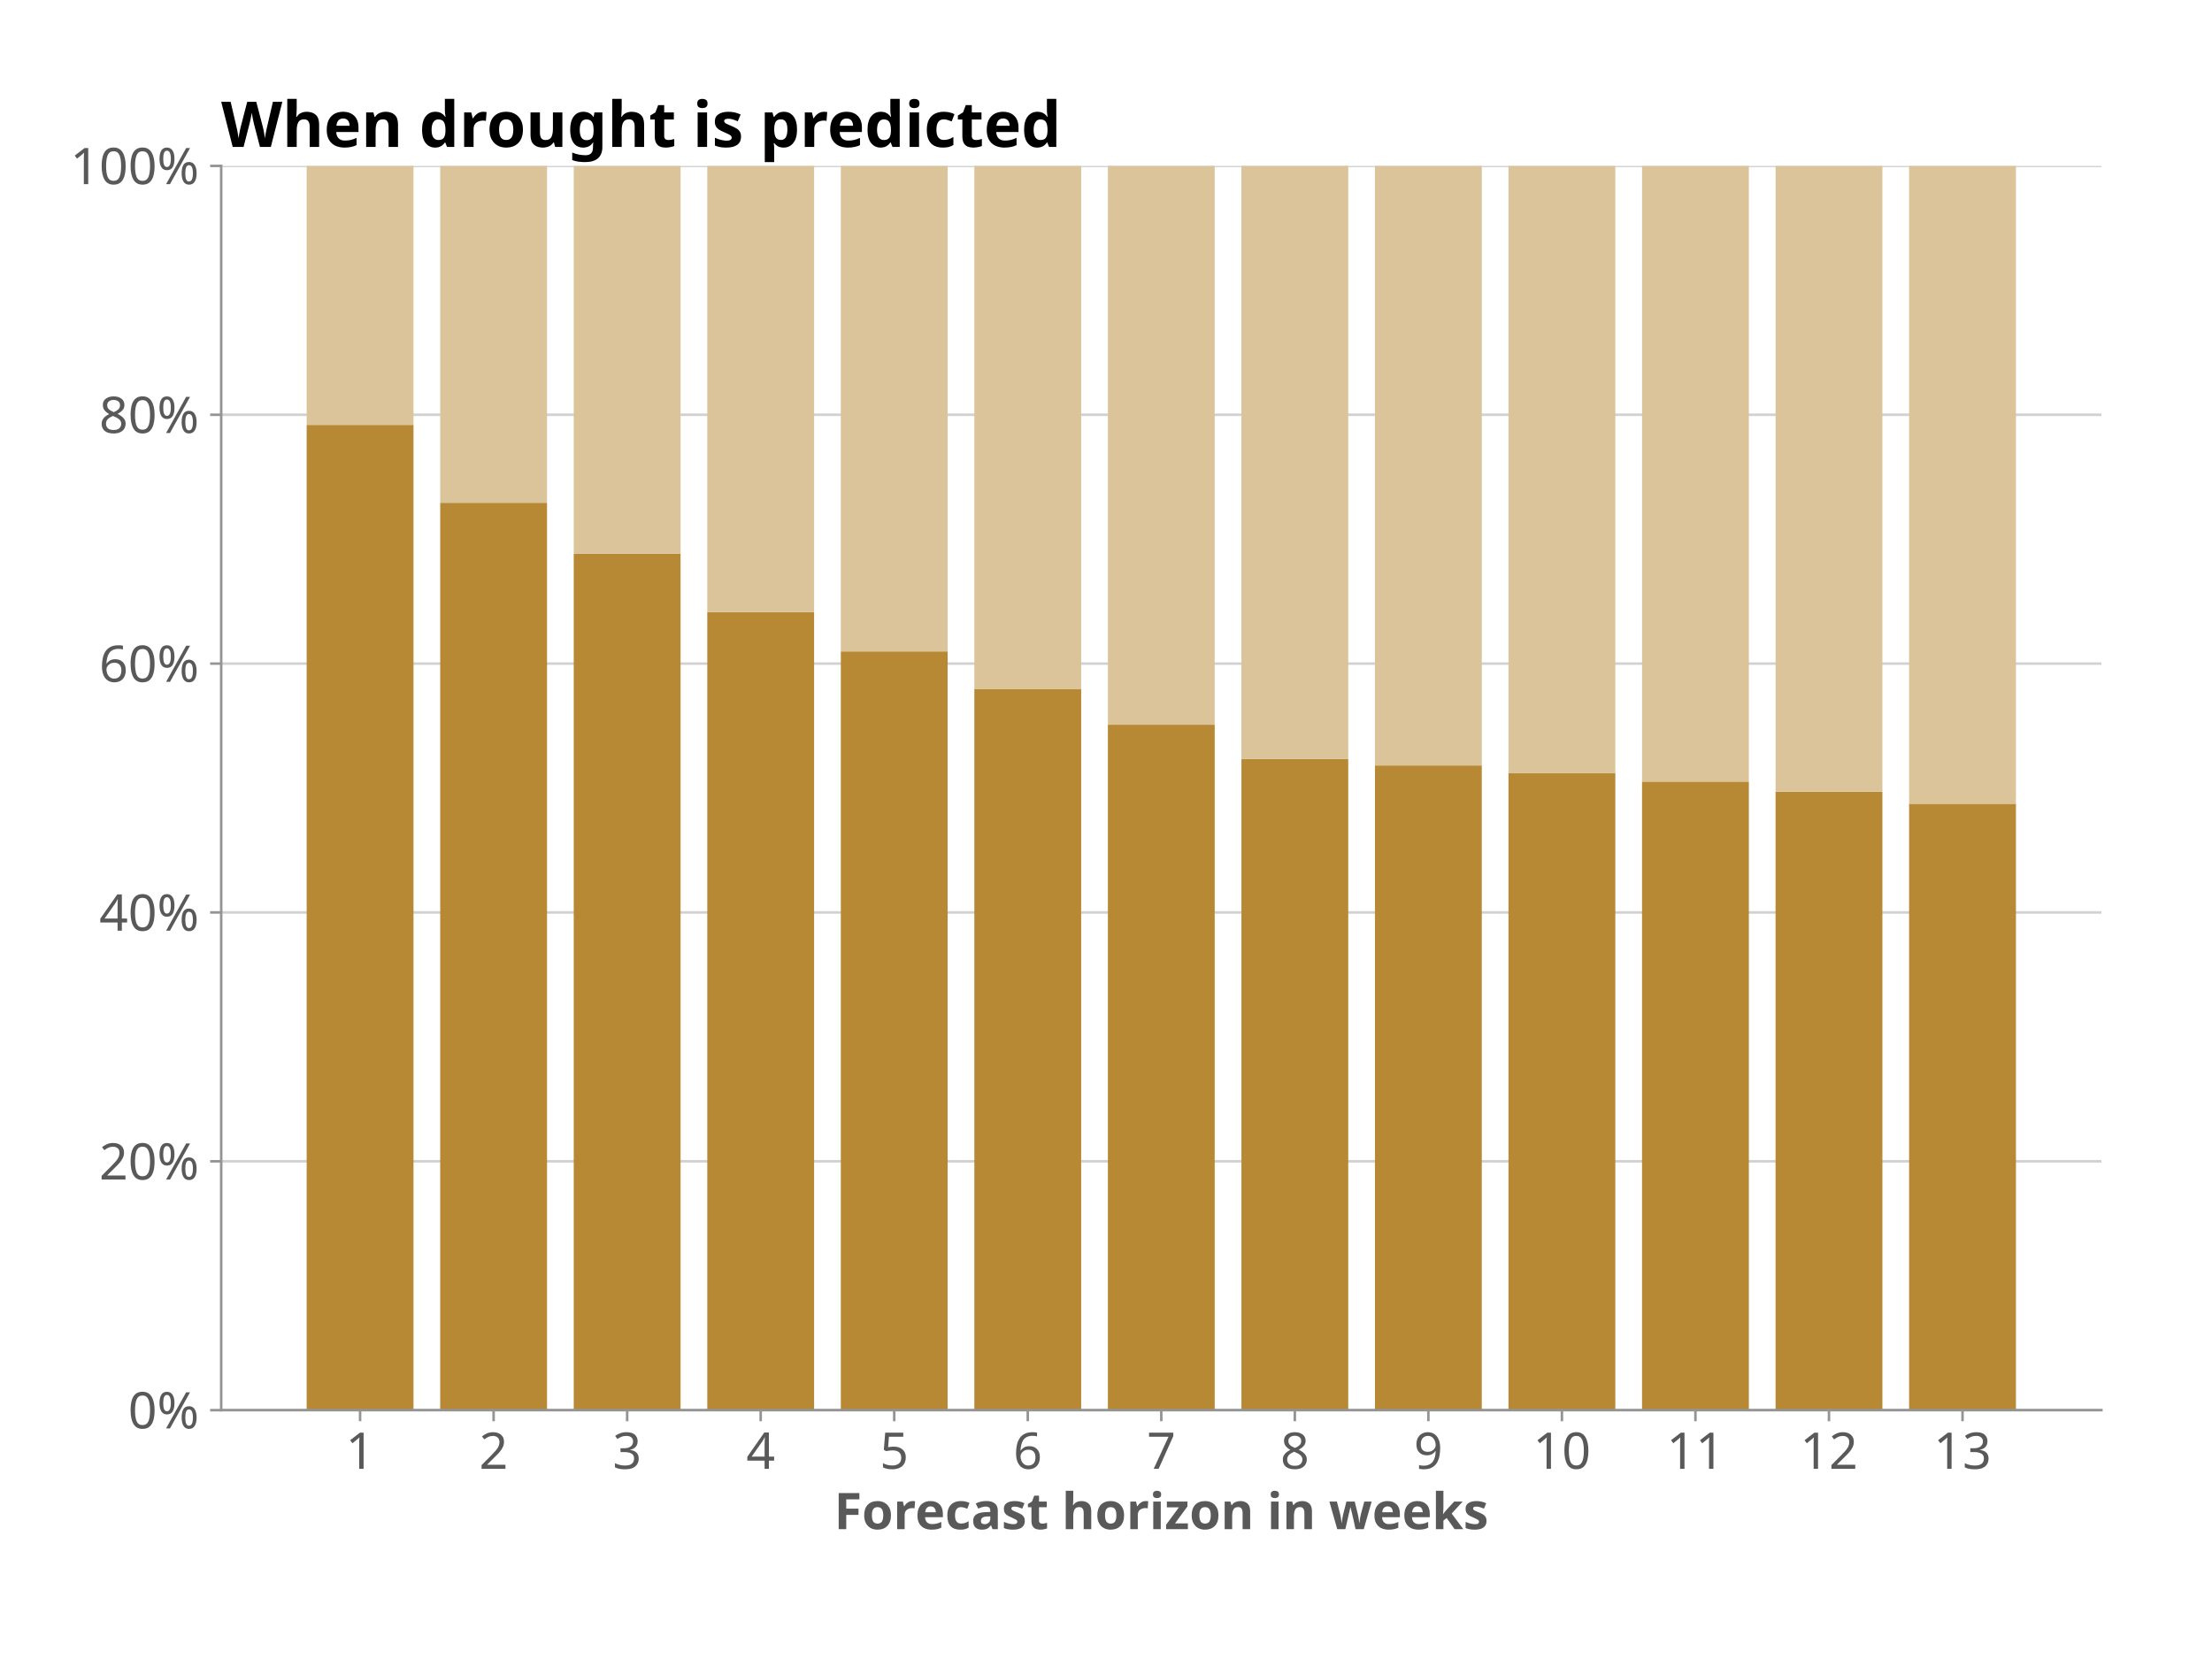
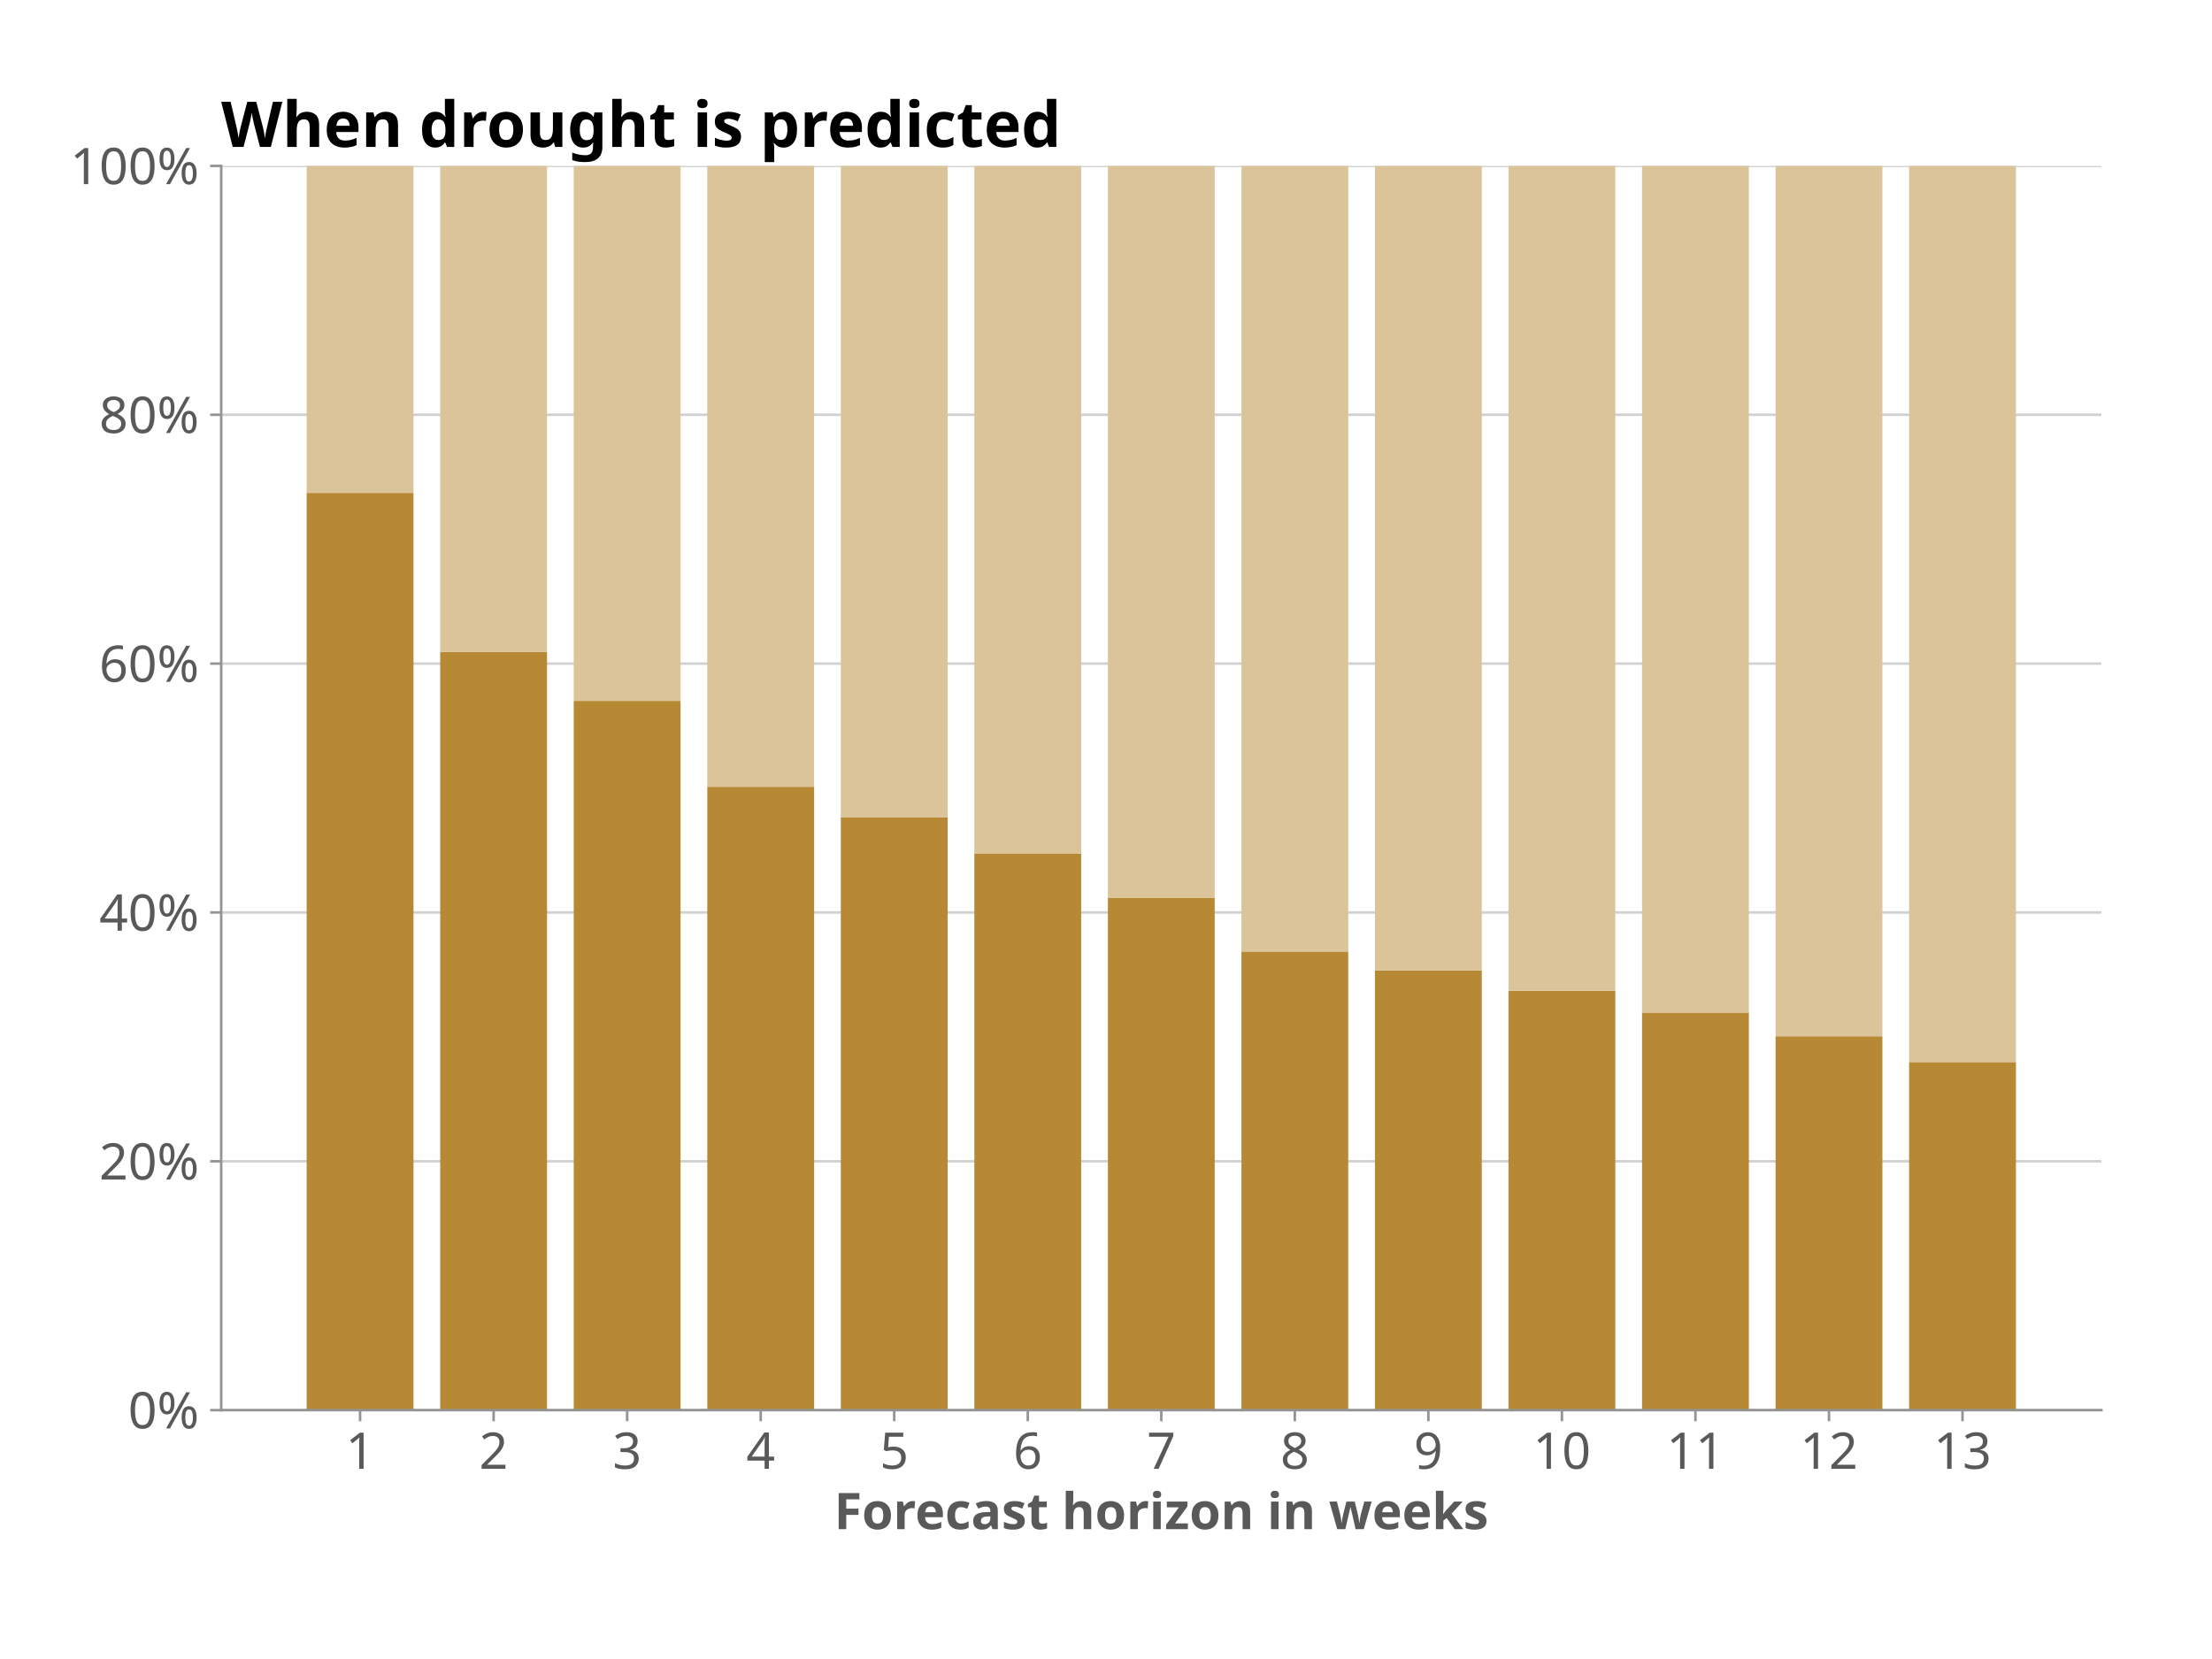
<svg xmlns="http://www.w3.org/2000/svg" xmlns:xlink="http://www.w3.org/1999/xlink" width="699.84px" height="524.88px" viewBox="0 0 699.84 524.88" version="1.1">
  <defs>
    <style type="text/css">*{stroke-linejoin: round; stroke-linecap: butt}</style>
  </defs>
  <g id="figure-forecast_truefalse_summary-yd">
    <g id="patch_1">
      <path d="M 0 524.88  L 699.84 524.88  L 699.84 0  L 0 0  z " style="fill: #ffffff" />
    </g>
    <g id="axis-forecast_truefalse_summary-yd">
      <g id="patch_2">
        <path d="M 69.984 446.148  L 664.848 446.148  L 664.848 52.488  L 69.984 52.488  z " style="fill: #ffffff" />
      </g>
      <g id="matplotlib.axis_1">
        <g id="xtick_1">
          <g id="line2d_1">
            <defs>
-               <path id="m9111100bbe" d="M 0 0  L 0 3.5  " style="stroke: #949494; stroke-width: 0.8" />
+               <path id="mf6dcfd36db" d="M 0 0  L 0 3.5  " style="stroke: #949494; stroke-width: 0.8" />
            </defs>
            <g>
-               <use xlink:href="#m9111100bbe" x="113.923" y="446.148" style="fill: #949494; stroke: #949494; stroke-width: 0.8" />
+               <use xlink:href="#mf6dcfd36db" x="113.923" y="446.148" style="fill: #949494; stroke: #949494; stroke-width: 0.8" />
            </g>
          </g>
          <g id="text_1">
            <text style="font-weight: 300; font-size: 16px; font-family: 'Source Sans 3', sans-serif; text-anchor: middle; fill: #595959" x="113.923" y="464.7" transform="rotate(-0 113.9228 464.7005)">1</text>
          </g>
        </g>
        <g id="xtick_2">
          <g id="line2d_2">
            <g>
-               <use xlink:href="#m9111100bbe" x="156.172" y="446.148" style="fill: #949494; stroke: #949494; stroke-width: 0.8" />
+               <use xlink:href="#mf6dcfd36db" x="156.172" y="446.148" style="fill: #949494; stroke: #949494; stroke-width: 0.8" />
            </g>
          </g>
          <g id="text_2">
            <text style="font-weight: 300; font-size: 16px; font-family: 'Source Sans 3', sans-serif; text-anchor: middle; fill: #595959" x="156.172" y="464.7" transform="rotate(-0 156.1717 464.7005)">2</text>
          </g>
        </g>
        <g id="xtick_3">
          <g id="line2d_3">
            <g>
-               <use xlink:href="#m9111100bbe" x="198.421" y="446.148" style="fill: #949494; stroke: #949494; stroke-width: 0.8" />
+               <use xlink:href="#mf6dcfd36db" x="198.421" y="446.148" style="fill: #949494; stroke: #949494; stroke-width: 0.8" />
            </g>
          </g>
          <g id="text_3">
            <text style="font-weight: 300; font-size: 16px; font-family: 'Source Sans 3', sans-serif; text-anchor: middle; fill: #595959" x="198.421" y="464.7" transform="rotate(-0 198.4205 464.7005)">3</text>
          </g>
        </g>
        <g id="xtick_4">
          <g id="line2d_4">
            <g>
-               <use xlink:href="#m9111100bbe" x="240.669" y="446.148" style="fill: #949494; stroke: #949494; stroke-width: 0.8" />
+               <use xlink:href="#mf6dcfd36db" x="240.669" y="446.148" style="fill: #949494; stroke: #949494; stroke-width: 0.8" />
            </g>
          </g>
          <g id="text_4">
            <text style="font-weight: 300; font-size: 16px; font-family: 'Source Sans 3', sans-serif; text-anchor: middle; fill: #595959" x="240.669" y="464.7" transform="rotate(-0 240.6694 464.7005)">4</text>
          </g>
        </g>
        <g id="xtick_5">
          <g id="line2d_5">
            <g>
-               <use xlink:href="#m9111100bbe" x="282.918" y="446.148" style="fill: #949494; stroke: #949494; stroke-width: 0.8" />
+               <use xlink:href="#mf6dcfd36db" x="282.918" y="446.148" style="fill: #949494; stroke: #949494; stroke-width: 0.8" />
            </g>
          </g>
          <g id="text_5">
            <text style="font-weight: 300; font-size: 16px; font-family: 'Source Sans 3', sans-serif; text-anchor: middle; fill: #595959" x="282.918" y="464.7" transform="rotate(-0 282.9183 464.7005)">5</text>
          </g>
        </g>
        <g id="xtick_6">
          <g id="line2d_6">
            <g>
-               <use xlink:href="#m9111100bbe" x="325.167" y="446.148" style="fill: #949494; stroke: #949494; stroke-width: 0.8" />
+               <use xlink:href="#mf6dcfd36db" x="325.167" y="446.148" style="fill: #949494; stroke: #949494; stroke-width: 0.8" />
            </g>
          </g>
          <g id="text_6">
            <text style="font-weight: 300; font-size: 16px; font-family: 'Source Sans 3', sans-serif; text-anchor: middle; fill: #595959" x="325.167" y="464.7" transform="rotate(-0 325.1671 464.7005)">6</text>
          </g>
        </g>
        <g id="xtick_7">
          <g id="line2d_7">
            <g>
-               <use xlink:href="#m9111100bbe" x="367.416" y="446.148" style="fill: #949494; stroke: #949494; stroke-width: 0.8" />
+               <use xlink:href="#mf6dcfd36db" x="367.416" y="446.148" style="fill: #949494; stroke: #949494; stroke-width: 0.8" />
            </g>
          </g>
          <g id="text_7">
            <text style="font-weight: 300; font-size: 16px; font-family: 'Source Sans 3', sans-serif; text-anchor: middle; fill: #595959" x="367.416" y="464.7" transform="rotate(-0 367.416 464.7005)">7</text>
          </g>
        </g>
        <g id="xtick_8">
          <g id="line2d_8">
            <g>
-               <use xlink:href="#m9111100bbe" x="409.665" y="446.148" style="fill: #949494; stroke: #949494; stroke-width: 0.8" />
+               <use xlink:href="#mf6dcfd36db" x="409.665" y="446.148" style="fill: #949494; stroke: #949494; stroke-width: 0.8" />
            </g>
          </g>
          <g id="text_8">
            <text style="font-weight: 300; font-size: 16px; font-family: 'Source Sans 3', sans-serif; text-anchor: middle; fill: #595959" x="409.665" y="464.7" transform="rotate(-0 409.6649 464.7005)">8</text>
          </g>
        </g>
        <g id="xtick_9">
          <g id="line2d_9">
            <g>
-               <use xlink:href="#m9111100bbe" x="451.914" y="446.148" style="fill: #949494; stroke: #949494; stroke-width: 0.8" />
+               <use xlink:href="#mf6dcfd36db" x="451.914" y="446.148" style="fill: #949494; stroke: #949494; stroke-width: 0.8" />
            </g>
          </g>
          <g id="text_9">
            <text style="font-weight: 300; font-size: 16px; font-family: 'Source Sans 3', sans-serif; text-anchor: middle; fill: #595959" x="451.914" y="464.7" transform="rotate(-0 451.9137 464.7005)">9</text>
          </g>
        </g>
        <g id="xtick_10">
          <g id="line2d_10">
            <g>
-               <use xlink:href="#m9111100bbe" x="494.163" y="446.148" style="fill: #949494; stroke: #949494; stroke-width: 0.8" />
+               <use xlink:href="#mf6dcfd36db" x="494.163" y="446.148" style="fill: #949494; stroke: #949494; stroke-width: 0.8" />
            </g>
          </g>
          <g id="text_10">
            <text style="font-weight: 300; font-size: 16px; font-family: 'Source Sans 3', sans-serif; text-anchor: middle; fill: #595959" x="494.163" y="464.7" transform="rotate(-0 494.1626 464.7005)">10</text>
          </g>
        </g>
        <g id="xtick_11">
          <g id="line2d_11">
            <g>
-               <use xlink:href="#m9111100bbe" x="536.411" y="446.148" style="fill: #949494; stroke: #949494; stroke-width: 0.8" />
+               <use xlink:href="#mf6dcfd36db" x="536.411" y="446.148" style="fill: #949494; stroke: #949494; stroke-width: 0.8" />
            </g>
          </g>
          <g id="text_11">
            <text style="font-weight: 300; font-size: 16px; font-family: 'Source Sans 3', sans-serif; text-anchor: middle; fill: #595959" x="536.411" y="464.7" transform="rotate(-0 536.4115 464.7005)">11</text>
          </g>
        </g>
        <g id="xtick_12">
          <g id="line2d_12">
            <g>
-               <use xlink:href="#m9111100bbe" x="578.66" y="446.148" style="fill: #949494; stroke: #949494; stroke-width: 0.8" />
+               <use xlink:href="#mf6dcfd36db" x="578.66" y="446.148" style="fill: #949494; stroke: #949494; stroke-width: 0.8" />
            </g>
          </g>
          <g id="text_12">
            <text style="font-weight: 300; font-size: 16px; font-family: 'Source Sans 3', sans-serif; text-anchor: middle; fill: #595959" x="578.66" y="464.7" transform="rotate(-0 578.6603 464.7005)">12</text>
          </g>
        </g>
        <g id="xtick_13">
          <g id="line2d_13">
            <g>
-               <use xlink:href="#m9111100bbe" x="620.909" y="446.148" style="fill: #949494; stroke: #949494; stroke-width: 0.8" />
+               <use xlink:href="#mf6dcfd36db" x="620.909" y="446.148" style="fill: #949494; stroke: #949494; stroke-width: 0.8" />
            </g>
          </g>
          <g id="text_13">
            <text style="font-weight: 300; font-size: 16px; font-family: 'Source Sans 3', sans-serif; text-anchor: middle; fill: #595959" x="620.909" y="464.7" transform="rotate(-0 620.9092 464.7005)">13</text>
          </g>
        </g>
        <g id="text_14">
          <text style="font-weight: 600; font-size: 16px; font-family: 'Source Sans 3', sans-serif; text-anchor: middle; fill: #595959" x="367.416" y="483.805" transform="rotate(-0 367.416 483.8055)">Forecast horizon in weeks</text>
        </g>
      </g>
      <g id="matplotlib.axis_2">
        <g id="ytick_1">
          <g id="line2d_14">
-             <path d="M 69.984 446.148  L 664.848 446.148  " clip-path="url(#p889e76903b)" style="fill: none; stroke: #d1d1d1; stroke-width: 0.8; stroke-linecap: square" />
+             <path d="M 69.984 446.148  L 664.848 446.148  " clip-path="url(#p328d33f4fe)" style="fill: none; stroke: #d1d1d1; stroke-width: 0.8; stroke-linecap: square" />
          </g>
          <g id="line2d_15">
            <defs>
-               <path id="m614da2c227" d="M 0 0  L -3.5 0  " style="stroke: #949494; stroke-width: 0.8" />
+               <path id="m80951f7993" d="M 0 0  L -3.5 0  " style="stroke: #949494; stroke-width: 0.8" />
            </defs>
            <g>
-               <use xlink:href="#m614da2c227" x="69.984" y="446.148" style="fill: #949494; stroke: #949494; stroke-width: 0.8" />
+               <use xlink:href="#m80951f7993" x="69.984" y="446.148" style="fill: #949494; stroke: #949494; stroke-width: 0.8" />
            </g>
          </g>
          <g id="text_15">
            <text style="font-weight: 300; font-size: 16px; font-family: 'Source Sans 3', sans-serif; text-anchor: end; fill: #595959" x="62.984" y="451.924" transform="rotate(-0 62.984 451.9242)">0%</text>
          </g>
        </g>
        <g id="ytick_2">
          <g id="line2d_16">
-             <path d="M 69.984 367.416  L 664.848 367.416  " clip-path="url(#p889e76903b)" style="fill: none; stroke: #d1d1d1; stroke-width: 0.8; stroke-linecap: square" />
+             <path d="M 69.984 367.416  L 664.848 367.416  " clip-path="url(#p328d33f4fe)" style="fill: none; stroke: #d1d1d1; stroke-width: 0.8; stroke-linecap: square" />
          </g>
          <g id="line2d_17">
            <g>
-               <use xlink:href="#m614da2c227" x="69.984" y="367.416" style="fill: #949494; stroke: #949494; stroke-width: 0.8" />
+               <use xlink:href="#m80951f7993" x="69.984" y="367.416" style="fill: #949494; stroke: #949494; stroke-width: 0.8" />
            </g>
          </g>
          <g id="text_16">
            <text style="font-weight: 300; font-size: 16px; font-family: 'Source Sans 3', sans-serif; text-anchor: end; fill: #595959" x="62.984" y="373.192" transform="rotate(-0 62.984 373.1923)">20%</text>
          </g>
        </g>
        <g id="ytick_3">
          <g id="line2d_18">
-             <path d="M 69.984 288.684  L 664.848 288.684  " clip-path="url(#p889e76903b)" style="fill: none; stroke: #d1d1d1; stroke-width: 0.8; stroke-linecap: square" />
+             <path d="M 69.984 288.684  L 664.848 288.684  " clip-path="url(#p328d33f4fe)" style="fill: none; stroke: #d1d1d1; stroke-width: 0.8; stroke-linecap: square" />
          </g>
          <g id="line2d_19">
            <g>
-               <use xlink:href="#m614da2c227" x="69.984" y="288.684" style="fill: #949494; stroke: #949494; stroke-width: 0.8" />
+               <use xlink:href="#m80951f7993" x="69.984" y="288.684" style="fill: #949494; stroke: #949494; stroke-width: 0.8" />
            </g>
          </g>
          <g id="text_17">
            <text style="font-weight: 300; font-size: 16px; font-family: 'Source Sans 3', sans-serif; text-anchor: end; fill: #595959" x="62.984" y="294.46" transform="rotate(-0 62.984 294.4602)">40%</text>
          </g>
        </g>
        <g id="ytick_4">
          <g id="line2d_20">
-             <path d="M 69.984 209.952  L 664.848 209.952  " clip-path="url(#p889e76903b)" style="fill: none; stroke: #d1d1d1; stroke-width: 0.8; stroke-linecap: square" />
+             <path d="M 69.984 209.952  L 664.848 209.952  " clip-path="url(#p328d33f4fe)" style="fill: none; stroke: #d1d1d1; stroke-width: 0.8; stroke-linecap: square" />
          </g>
          <g id="line2d_21">
            <g>
-               <use xlink:href="#m614da2c227" x="69.984" y="209.952" style="fill: #949494; stroke: #949494; stroke-width: 0.8" />
+               <use xlink:href="#m80951f7993" x="69.984" y="209.952" style="fill: #949494; stroke: #949494; stroke-width: 0.8" />
            </g>
          </g>
          <g id="text_18">
            <text style="font-weight: 300; font-size: 16px; font-family: 'Source Sans 3', sans-serif; text-anchor: end; fill: #595959" x="62.984" y="215.728" transform="rotate(-0 62.984 215.7283)">60%</text>
          </g>
        </g>
        <g id="ytick_5">
          <g id="line2d_22">
-             <path d="M 69.984 131.22  L 664.848 131.22  " clip-path="url(#p889e76903b)" style="fill: none; stroke: #d1d1d1; stroke-width: 0.8; stroke-linecap: square" />
+             <path d="M 69.984 131.22  L 664.848 131.22  " clip-path="url(#p328d33f4fe)" style="fill: none; stroke: #d1d1d1; stroke-width: 0.8; stroke-linecap: square" />
          </g>
          <g id="line2d_23">
            <g>
-               <use xlink:href="#m614da2c227" x="69.984" y="131.22" style="fill: #949494; stroke: #949494; stroke-width: 0.8" />
+               <use xlink:href="#m80951f7993" x="69.984" y="131.22" style="fill: #949494; stroke: #949494; stroke-width: 0.8" />
            </g>
          </g>
          <g id="text_19">
            <text style="font-weight: 300; font-size: 16px; font-family: 'Source Sans 3', sans-serif; text-anchor: end; fill: #595959" x="62.984" y="136.996" transform="rotate(-0 62.984 136.9963)">80%</text>
          </g>
        </g>
        <g id="ytick_6">
          <g id="line2d_24">
-             <path d="M 69.984 52.488  L 664.848 52.488  " clip-path="url(#p889e76903b)" style="fill: none; stroke: #d1d1d1; stroke-width: 0.8; stroke-linecap: square" />
+             <path d="M 69.984 52.488  L 664.848 52.488  " clip-path="url(#p328d33f4fe)" style="fill: none; stroke: #d1d1d1; stroke-width: 0.8; stroke-linecap: square" />
          </g>
          <g id="line2d_25">
            <g>
-               <use xlink:href="#m614da2c227" x="69.984" y="52.488" style="fill: #949494; stroke: #949494; stroke-width: 0.8" />
+               <use xlink:href="#m80951f7993" x="69.984" y="52.488" style="fill: #949494; stroke: #949494; stroke-width: 0.8" />
            </g>
          </g>
          <g id="text_20">
            <text style="font-weight: 300; font-size: 16px; font-family: 'Source Sans 3', sans-serif; text-anchor: end; fill: #595959" x="62.984" y="58.264" transform="rotate(-0 62.984 58.26425)">100%</text>
          </g>
        </g>
      </g>
      <g id="FillBetweenPolyCollection_1">
-         <path d="M 97.023 446.148  L 97.023 134.429  L 130.822 134.429  L 130.822 446.148  L 130.822 446.148  L 97.023 446.148  z " clip-path="url(#p889e76903b)" style="fill: #b78935" />
+         <path d="M 97.023 446.148  L 97.023 155.962  L 130.822 155.962  L 130.822 446.148  L 130.822 446.148  L 97.023 446.148  z " clip-path="url(#p328d33f4fe)" style="fill: #b78935" />
      </g>
      <g id="FillBetweenPolyCollection_2">
-         <path d="M 97.023 52.488  L 97.023 134.429  L 130.822 134.429  L 130.822 52.488  L 130.822 52.488  L 97.023 52.488  z " clip-path="url(#p889e76903b)" style="fill: #dbc49a" />
+         <path d="M 97.023 52.488  L 97.023 155.962  L 130.822 155.962  L 130.822 52.488  L 130.822 52.488  L 97.023 52.488  z " clip-path="url(#p328d33f4fe)" style="fill: #dbc49a" />
      </g>
      <g id="FillBetweenPolyCollection_3">
-         <path d="M 139.272 446.148  L 139.272 159.058  L 173.071 159.058  L 173.071 446.148  L 173.071 446.148  L 139.272 446.148  z " clip-path="url(#p889e76903b)" style="fill: #b78935" />
+         <path d="M 139.272 446.148  L 139.272 206.272  L 173.071 206.272  L 173.071 446.148  L 173.071 446.148  L 139.272 446.148  z " clip-path="url(#p328d33f4fe)" style="fill: #b78935" />
      </g>
      <g id="FillBetweenPolyCollection_4">
-         <path d="M 139.272 52.488  L 139.272 159.058  L 173.071 159.058  L 173.071 52.488  L 173.071 52.488  L 139.272 52.488  z " clip-path="url(#p889e76903b)" style="fill: #dbc49a" />
+         <path d="M 139.272 52.488  L 139.272 206.272  L 173.071 206.272  L 173.071 52.488  L 173.071 52.488  L 139.272 52.488  z " clip-path="url(#p328d33f4fe)" style="fill: #dbc49a" />
      </g>
      <g id="FillBetweenPolyCollection_5">
-         <path d="M 181.521 446.148  L 181.521 175.122  L 215.32 175.122  L 215.32 446.148  L 215.32 446.148  L 181.521 446.148  z " clip-path="url(#p889e76903b)" style="fill: #b78935" />
+         <path d="M 181.521 446.148  L 181.521 221.754  L 215.32 221.754  L 215.32 446.148  L 215.32 446.148  L 181.521 446.148  z " clip-path="url(#p328d33f4fe)" style="fill: #b78935" />
      </g>
      <g id="FillBetweenPolyCollection_6">
-         <path d="M 181.521 52.488  L 181.521 175.122  L 215.32 175.122  L 215.32 52.488  L 215.32 52.488  L 181.521 52.488  z " clip-path="url(#p889e76903b)" style="fill: #dbc49a" />
+         <path d="M 181.521 52.488  L 181.521 221.754  L 215.32 221.754  L 215.32 52.488  L 215.32 52.488  L 181.521 52.488  z " clip-path="url(#p328d33f4fe)" style="fill: #dbc49a" />
      </g>
      <g id="FillBetweenPolyCollection_7">
-         <path d="M 223.77 446.148  L 223.77 193.687  L 257.569 193.687  L 257.569 446.148  L 257.569 446.148  L 223.77 446.148  z " clip-path="url(#p889e76903b)" style="fill: #b78935" />
+         <path d="M 223.77 446.148  L 223.77 248.927  L 257.569 248.927  L 257.569 446.148  L 257.569 446.148  L 223.77 446.148  z " clip-path="url(#p328d33f4fe)" style="fill: #b78935" />
      </g>
      <g id="FillBetweenPolyCollection_8">
-         <path d="M 223.77 52.488  L 223.77 193.687  L 257.569 193.687  L 257.569 52.488  L 257.569 52.488  L 223.77 52.488  z " clip-path="url(#p889e76903b)" style="fill: #dbc49a" />
+         <path d="M 223.77 52.488  L 223.77 248.927  L 257.569 248.927  L 257.569 52.488  L 257.569 52.488  L 223.77 52.488  z " clip-path="url(#p328d33f4fe)" style="fill: #dbc49a" />
      </g>
      <g id="FillBetweenPolyCollection_9">
-         <path d="M 266.019 446.148  L 266.019 206.091  L 299.818 206.091  L 299.818 446.148  L 299.818 446.148  L 266.019 446.148  z " clip-path="url(#p889e76903b)" style="fill: #b78935" />
+         <path d="M 266.019 446.148  L 266.019 258.633  L 299.818 258.633  L 299.818 446.148  L 299.818 446.148  L 266.019 446.148  z " clip-path="url(#p328d33f4fe)" style="fill: #b78935" />
      </g>
      <g id="FillBetweenPolyCollection_10">
-         <path d="M 266.019 52.488  L 266.019 206.091  L 299.818 206.091  L 299.818 52.488  L 299.818 52.488  L 266.019 52.488  z " clip-path="url(#p889e76903b)" style="fill: #dbc49a" />
+         <path d="M 266.019 52.488  L 266.019 258.633  L 299.818 258.633  L 299.818 52.488  L 299.818 52.488  L 266.019 52.488  z " clip-path="url(#p328d33f4fe)" style="fill: #dbc49a" />
      </g>
      <g id="FillBetweenPolyCollection_11">
-         <path d="M 308.268 446.148  L 308.268 217.945  L 342.067 217.945  L 342.067 446.148  L 342.067 446.148  L 308.268 446.148  z " clip-path="url(#p889e76903b)" style="fill: #b78935" />
+         <path d="M 308.268 446.148  L 308.268 270.142  L 342.067 270.142  L 342.067 446.148  L 342.067 446.148  L 308.268 446.148  z " clip-path="url(#p328d33f4fe)" style="fill: #b78935" />
      </g>
      <g id="FillBetweenPolyCollection_12">
-         <path d="M 308.268 52.488  L 308.268 217.945  L 342.067 217.945  L 342.067 52.488  L 342.067 52.488  L 308.268 52.488  z " clip-path="url(#p889e76903b)" style="fill: #dbc49a" />
+         <path d="M 308.268 52.488  L 308.268 270.142  L 342.067 270.142  L 342.067 52.488  L 342.067 52.488  L 308.268 52.488  z " clip-path="url(#p328d33f4fe)" style="fill: #dbc49a" />
      </g>
      <g id="FillBetweenPolyCollection_13">
-         <path d="M 350.516 446.148  L 350.516 229.284  L 384.316 229.284  L 384.316 446.148  L 384.316 446.148  L 350.516 446.148  z " clip-path="url(#p889e76903b)" style="fill: #b78935" />
+         <path d="M 350.516 446.148  L 350.516 284.008  L 384.316 284.008  L 384.316 446.148  L 384.316 446.148  L 350.516 446.148  z " clip-path="url(#p328d33f4fe)" style="fill: #b78935" />
      </g>
      <g id="FillBetweenPolyCollection_14">
-         <path d="M 350.516 52.488  L 350.516 229.284  L 384.316 229.284  L 384.316 52.488  L 384.316 52.488  L 350.516 52.488  z " clip-path="url(#p889e76903b)" style="fill: #dbc49a" />
+         <path d="M 350.516 52.488  L 350.516 284.008  L 384.316 284.008  L 384.316 52.488  L 384.316 52.488  L 350.516 52.488  z " clip-path="url(#p328d33f4fe)" style="fill: #dbc49a" />
      </g>
      <g id="FillBetweenPolyCollection_15">
-         <path d="M 392.765 446.148  L 392.765 240.142  L 426.564 240.142  L 426.564 446.148  L 426.564 446.148  L 392.765 446.148  z " clip-path="url(#p889e76903b)" style="fill: #b78935" />
+         <path d="M 392.765 446.148  L 392.765 301.038  L 426.564 301.038  L 426.564 446.148  L 426.564 446.148  L 392.765 446.148  z " clip-path="url(#p328d33f4fe)" style="fill: #b78935" />
      </g>
      <g id="FillBetweenPolyCollection_16">
-         <path d="M 392.765 52.488  L 392.765 240.142  L 426.564 240.142  L 426.564 52.488  L 426.564 52.488  L 392.765 52.488  z " clip-path="url(#p889e76903b)" style="fill: #dbc49a" />
+         <path d="M 392.765 52.488  L 392.765 301.038  L 426.564 301.038  L 426.564 52.488  L 426.564 52.488  L 392.765 52.488  z " clip-path="url(#p328d33f4fe)" style="fill: #dbc49a" />
      </g>
      <g id="FillBetweenPolyCollection_17">
-         <path d="M 435.014 446.148  L 435.014 242.189  L 468.813 242.189  L 468.813 446.148  L 468.813 446.148  L 435.014 446.148  z " clip-path="url(#p889e76903b)" style="fill: #b78935" />
+         <path d="M 435.014 446.148  L 435.014 307.008  L 468.813 307.008  L 468.813 446.148  L 468.813 446.148  L 435.014 446.148  z " clip-path="url(#p328d33f4fe)" style="fill: #b78935" />
      </g>
      <g id="FillBetweenPolyCollection_18">
-         <path d="M 435.014 52.488  L 435.014 242.189  L 468.813 242.189  L 468.813 52.488  L 468.813 52.488  L 435.014 52.488  z " clip-path="url(#p889e76903b)" style="fill: #dbc49a" />
+         <path d="M 435.014 52.488  L 435.014 307.008  L 468.813 307.008  L 468.813 52.488  L 468.813 52.488  L 435.014 52.488  z " clip-path="url(#p328d33f4fe)" style="fill: #dbc49a" />
      </g>
      <g id="FillBetweenPolyCollection_19">
-         <path d="M 477.263 446.148  L 477.263 244.541  L 511.062 244.541  L 511.062 446.148  L 511.062 446.148  L 477.263 446.148  z " clip-path="url(#p889e76903b)" style="fill: #b78935" />
+         <path d="M 477.263 446.148  L 477.263 313.433  L 511.062 313.433  L 511.062 446.148  L 511.062 446.148  L 477.263 446.148  z " clip-path="url(#p328d33f4fe)" style="fill: #b78935" />
      </g>
      <g id="FillBetweenPolyCollection_20">
-         <path d="M 477.263 52.488  L 477.263 244.541  L 511.062 244.541  L 511.062 52.488  L 511.062 52.488  L 477.263 52.488  z " clip-path="url(#p889e76903b)" style="fill: #dbc49a" />
+         <path d="M 477.263 52.488  L 477.263 313.433  L 511.062 313.433  L 511.062 52.488  L 511.062 52.488  L 477.263 52.488  z " clip-path="url(#p328d33f4fe)" style="fill: #dbc49a" />
      </g>
      <g id="FillBetweenPolyCollection_21">
-         <path d="M 519.512 446.148  L 519.512 247.271  L 553.311 247.271  L 553.311 446.148  L 553.311 446.148  L 519.512 446.148  z " clip-path="url(#p889e76903b)" style="fill: #b78935" />
+         <path d="M 519.512 446.148  L 519.512 320.366  L 553.311 320.366  L 553.311 446.148  L 553.311 446.148  L 519.512 446.148  z " clip-path="url(#p328d33f4fe)" style="fill: #b78935" />
      </g>
      <g id="FillBetweenPolyCollection_22">
-         <path d="M 519.512 52.488  L 519.512 247.271  L 553.311 247.271  L 553.311 52.488  L 553.311 52.488  L 519.512 52.488  z " clip-path="url(#p889e76903b)" style="fill: #dbc49a" />
+         <path d="M 519.512 52.488  L 519.512 320.366  L 553.311 320.366  L 553.311 52.488  L 553.311 52.488  L 519.512 52.488  z " clip-path="url(#p328d33f4fe)" style="fill: #dbc49a" />
      </g>
      <g id="FillBetweenPolyCollection_23">
-         <path d="M 561.761 446.148  L 561.761 250.478  L 595.56 250.478  L 595.56 446.148  L 595.56 446.148  L 561.761 446.148  z " clip-path="url(#p889e76903b)" style="fill: #b78935" />
+         <path d="M 561.761 446.148  L 561.761 327.869  L 595.56 327.869  L 595.56 446.148  L 595.56 446.148  L 561.761 446.148  z " clip-path="url(#p328d33f4fe)" style="fill: #b78935" />
      </g>
      <g id="FillBetweenPolyCollection_24">
-         <path d="M 561.761 52.488  L 561.761 250.478  L 595.56 250.478  L 595.56 52.488  L 595.56 52.488  L 561.761 52.488  z " clip-path="url(#p889e76903b)" style="fill: #dbc49a" />
+         <path d="M 561.761 52.488  L 561.761 327.869  L 595.56 327.869  L 595.56 52.488  L 595.56 52.488  L 561.761 52.488  z " clip-path="url(#p328d33f4fe)" style="fill: #dbc49a" />
      </g>
      <g id="FillBetweenPolyCollection_25">
-         <path d="M 604.01 446.148  L 604.01 254.3  L 637.809 254.3  L 637.809 446.148  L 637.809 446.148  L 604.01 446.148  z " clip-path="url(#p889e76903b)" style="fill: #b78935" />
+         <path d="M 604.01 446.148  L 604.01 336.018  L 637.809 336.018  L 637.809 446.148  L 637.809 446.148  L 604.01 446.148  z " clip-path="url(#p328d33f4fe)" style="fill: #b78935" />
      </g>
      <g id="FillBetweenPolyCollection_26">
-         <path d="M 604.01 52.488  L 604.01 254.3  L 637.809 254.3  L 637.809 52.488  L 637.809 52.488  L 604.01 52.488  z " clip-path="url(#p889e76903b)" style="fill: #dbc49a" />
+         <path d="M 604.01 52.488  L 604.01 336.018  L 637.809 336.018  L 637.809 52.488  L 637.809 52.488  L 604.01 52.488  z " clip-path="url(#p328d33f4fe)" style="fill: #dbc49a" />
      </g>
      <g id="patch_3">
        <path d="M 69.984 446.148  L 69.984 52.488  " style="fill: none; stroke: #949494; stroke-width: 0.8; stroke-linejoin: miter; stroke-linecap: square" />
      </g>
      <g id="patch_4">
        <path d="M 69.984 446.148  L 664.848 446.148  " style="fill: none; stroke: #949494; stroke-width: 0.8; stroke-linejoin: miter; stroke-linecap: square" />
      </g>
      <g id="text_21">
        <text style="font-weight: 800; font-size: 20px; font-family: 'Source Sans 3', sans-serif; text-anchor: start" x="69.984" y="46.488" transform="rotate(-0 69.984 46.488)">When drought is predicted</text>
      </g>
    </g>
  </g>
  <defs>
-     <clipPath id="p889e76903b">
+     <clipPath id="p328d33f4fe">
      <rect x="69.984" y="52.488" width="594.864" height="393.66" />
    </clipPath>
  </defs>
</svg>
